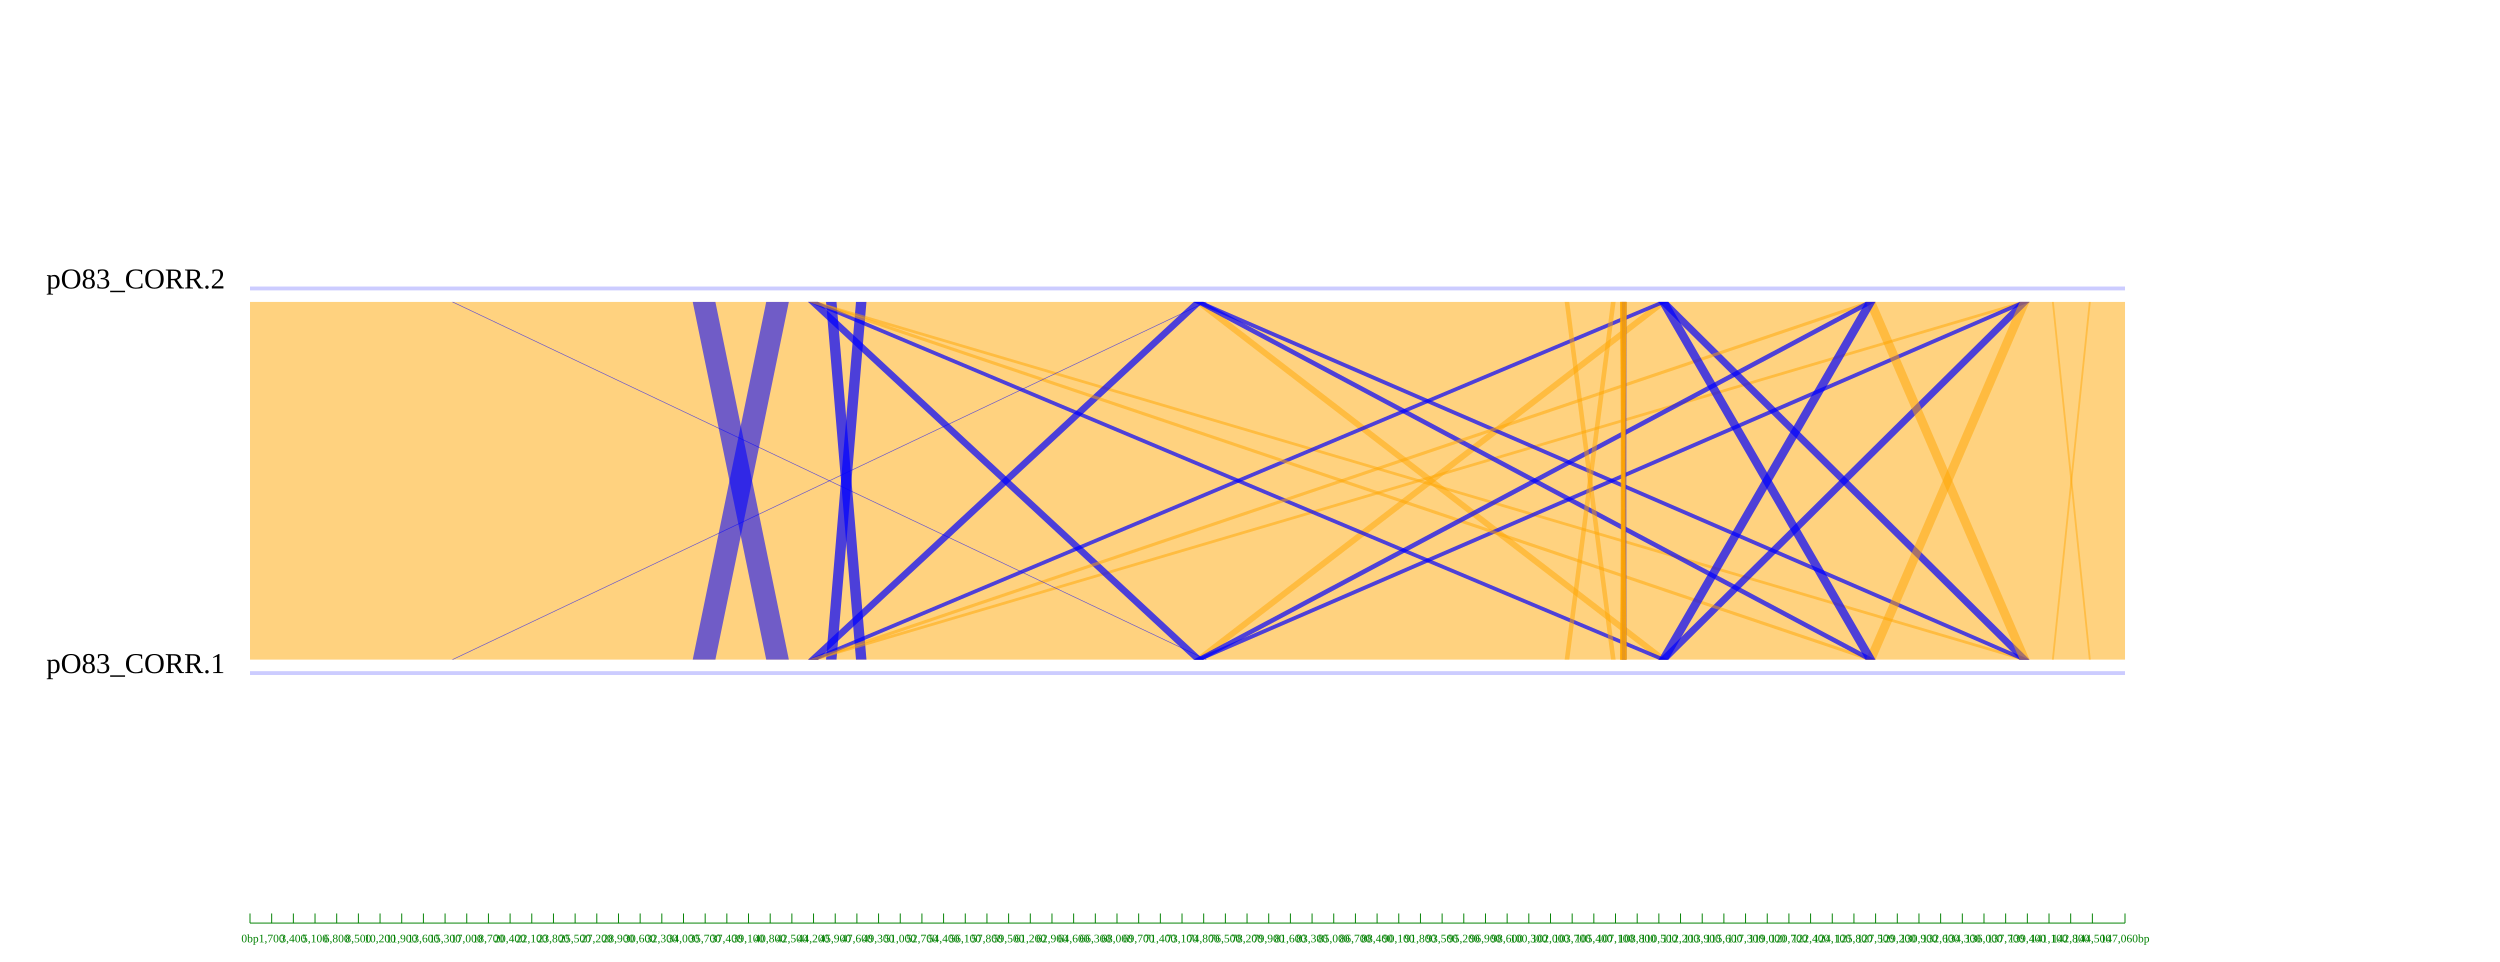
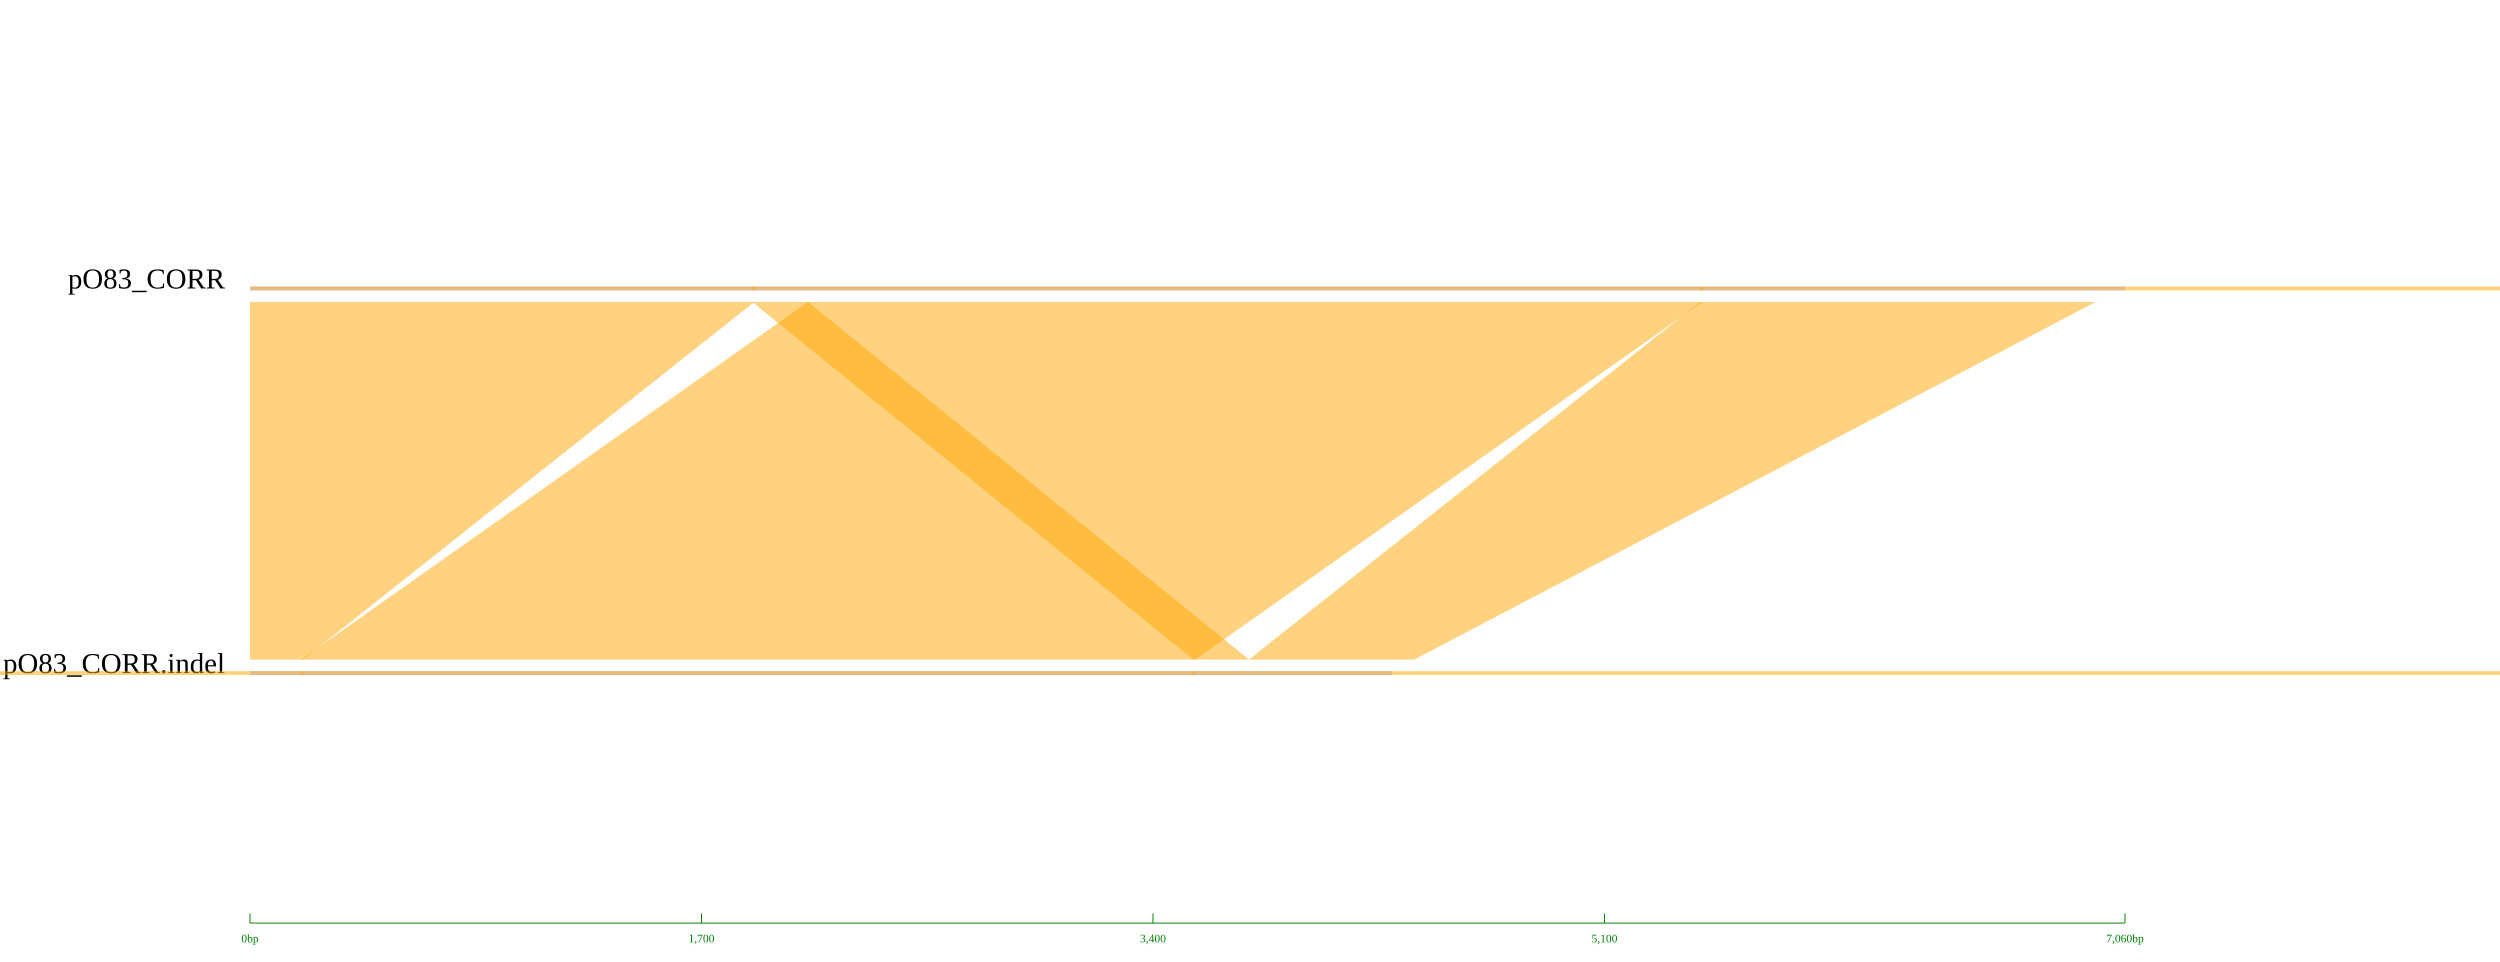
<svg xmlns="http://www.w3.org/2000/svg" version="1.1" width="1300" height="500" style="background-color:white;">
-   <text x="117" y="150" font-size="15px" fill="black" text-anchor="end" alignment-baseline="middle">pO83_CORR.2</text>
-   <text x="117" y="350" font-size="15px" fill="black" text-anchor="end" alignment-baseline="middle">pO83_CORR.1</text>
+   <text x="117" y="150" font-size="15px" fill="black" text-anchor="end" alignment-baseline="middle">pO83_CORR</text>
+   <text x="117" y="350" font-size="15px" fill="black" text-anchor="end" alignment-baseline="middle">pO83_CORR.indel</text>
  <line x1="130" y1="480" x2="1105" y2="480" style="stroke:green;stroke-width:0.5" />
  <line x1="130" y1="475" x2="130" y2="480" style="stroke:green;stroke-width:0.5;opacity:1" />
  <text x="130" y="490" font-size="6px" fill="green" text-anchor="middle" font-family="Times New Roman">0bp</text>
-   <line x1="141.271" y1="475" x2="141.271" y2="480" style="stroke:green;stroke-width:0.5;opacity:1" />
-   <text x="141.271" y="490" font-size="6px" fill="green" text-anchor="middle" font-family="Times New Roman">1,700</text>
-   <line x1="152.542" y1="475" x2="152.542" y2="480" style="stroke:green;stroke-width:0.5;opacity:1" />
-   <text x="152.542" y="490" font-size="6px" fill="green" text-anchor="middle" font-family="Times New Roman">3,400</text>
-   <line x1="163.813" y1="475" x2="163.813" y2="480" style="stroke:green;stroke-width:0.5;opacity:1" />
-   <text x="163.813" y="490" font-size="6px" fill="green" text-anchor="middle" font-family="Times New Roman">5,100</text>
-   <line x1="175.084" y1="475" x2="175.084" y2="480" style="stroke:green;stroke-width:0.5;opacity:1" />
-   <text x="175.084" y="490" font-size="6px" fill="green" text-anchor="middle" font-family="Times New Roman">6,800</text>
-   <line x1="186.355" y1="475" x2="186.355" y2="480" style="stroke:green;stroke-width:0.5;opacity:1" />
-   <text x="186.355" y="490" font-size="6px" fill="green" text-anchor="middle" font-family="Times New Roman">8,500</text>
-   <line x1="197.625" y1="475" x2="197.625" y2="480" style="stroke:green;stroke-width:0.5;opacity:1" />
-   <text x="197.625" y="490" font-size="6px" fill="green" text-anchor="middle" font-family="Times New Roman">10,200</text>
-   <line x1="208.896" y1="475" x2="208.896" y2="480" style="stroke:green;stroke-width:0.5;opacity:1" />
-   <text x="208.896" y="490" font-size="6px" fill="green" text-anchor="middle" font-family="Times New Roman">11,900</text>
-   <line x1="220.167" y1="475" x2="220.167" y2="480" style="stroke:green;stroke-width:0.5;opacity:1" />
-   <text x="220.167" y="490" font-size="6px" fill="green" text-anchor="middle" font-family="Times New Roman">13,600</text>
-   <line x1="231.438" y1="475" x2="231.438" y2="480" style="stroke:green;stroke-width:0.5;opacity:1" />
-   <text x="231.438" y="490" font-size="6px" fill="green" text-anchor="middle" font-family="Times New Roman">15,300</text>
-   <line x1="242.709" y1="475" x2="242.709" y2="480" style="stroke:green;stroke-width:0.5;opacity:1" />
-   <text x="242.709" y="490" font-size="6px" fill="green" text-anchor="middle" font-family="Times New Roman">17,000</text>
-   <line x1="253.98" y1="475" x2="253.98" y2="480" style="stroke:green;stroke-width:0.5;opacity:1" />
-   <text x="253.98" y="490" font-size="6px" fill="green" text-anchor="middle" font-family="Times New Roman">18,700</text>
-   <line x1="265.251" y1="475" x2="265.251" y2="480" style="stroke:green;stroke-width:0.5;opacity:1" />
-   <text x="265.251" y="490" font-size="6px" fill="green" text-anchor="middle" font-family="Times New Roman">20,400</text>
-   <line x1="276.522" y1="475" x2="276.522" y2="480" style="stroke:green;stroke-width:0.5;opacity:1" />
-   <text x="276.522" y="490" font-size="6px" fill="green" text-anchor="middle" font-family="Times New Roman">22,100</text>
-   <line x1="287.793" y1="475" x2="287.793" y2="480" style="stroke:green;stroke-width:0.5;opacity:1" />
-   <text x="287.793" y="490" font-size="6px" fill="green" text-anchor="middle" font-family="Times New Roman">23,800</text>
-   <line x1="299.064" y1="475" x2="299.064" y2="480" style="stroke:green;stroke-width:0.5;opacity:1" />
-   <text x="299.064" y="490" font-size="6px" fill="green" text-anchor="middle" font-family="Times New Roman">25,500</text>
-   <line x1="310.335" y1="475" x2="310.335" y2="480" style="stroke:green;stroke-width:0.5;opacity:1" />
-   <text x="310.335" y="490" font-size="6px" fill="green" text-anchor="middle" font-family="Times New Roman">27,200</text>
-   <line x1="321.605" y1="475" x2="321.605" y2="480" style="stroke:green;stroke-width:0.5;opacity:1" />
-   <text x="321.605" y="490" font-size="6px" fill="green" text-anchor="middle" font-family="Times New Roman">28,900</text>
-   <line x1="332.876" y1="475" x2="332.876" y2="480" style="stroke:green;stroke-width:0.5;opacity:1" />
-   <text x="332.876" y="490" font-size="6px" fill="green" text-anchor="middle" font-family="Times New Roman">30,600</text>
-   <line x1="344.147" y1="475" x2="344.147" y2="480" style="stroke:green;stroke-width:0.5;opacity:1" />
-   <text x="344.147" y="490" font-size="6px" fill="green" text-anchor="middle" font-family="Times New Roman">32,300</text>
-   <line x1="355.418" y1="475" x2="355.418" y2="480" style="stroke:green;stroke-width:0.5;opacity:1" />
-   <text x="355.418" y="490" font-size="6px" fill="green" text-anchor="middle" font-family="Times New Roman">34,000</text>
-   <line x1="366.689" y1="475" x2="366.689" y2="480" style="stroke:green;stroke-width:0.5;opacity:1" />
-   <text x="366.689" y="490" font-size="6px" fill="green" text-anchor="middle" font-family="Times New Roman">35,700</text>
-   <line x1="377.96" y1="475" x2="377.96" y2="480" style="stroke:green;stroke-width:0.5;opacity:1" />
-   <text x="377.96" y="490" font-size="6px" fill="green" text-anchor="middle" font-family="Times New Roman">37,400</text>
-   <line x1="389.231" y1="475" x2="389.231" y2="480" style="stroke:green;stroke-width:0.5;opacity:1" />
-   <text x="389.231" y="490" font-size="6px" fill="green" text-anchor="middle" font-family="Times New Roman">39,100</text>
-   <line x1="400.502" y1="475" x2="400.502" y2="480" style="stroke:green;stroke-width:0.5;opacity:1" />
-   <text x="400.502" y="490" font-size="6px" fill="green" text-anchor="middle" font-family="Times New Roman">40,800</text>
-   <line x1="411.773" y1="475" x2="411.773" y2="480" style="stroke:green;stroke-width:0.5;opacity:1" />
-   <text x="411.773" y="490" font-size="6px" fill="green" text-anchor="middle" font-family="Times New Roman">42,500</text>
-   <line x1="423.044" y1="475" x2="423.044" y2="480" style="stroke:green;stroke-width:0.5;opacity:1" />
-   <text x="423.044" y="490" font-size="6px" fill="green" text-anchor="middle" font-family="Times New Roman">44,200</text>
-   <line x1="434.315" y1="475" x2="434.315" y2="480" style="stroke:green;stroke-width:0.5;opacity:1" />
-   <text x="434.315" y="490" font-size="6px" fill="green" text-anchor="middle" font-family="Times New Roman">45,900</text>
-   <line x1="445.585" y1="475" x2="445.585" y2="480" style="stroke:green;stroke-width:0.5;opacity:1" />
-   <text x="445.585" y="490" font-size="6px" fill="green" text-anchor="middle" font-family="Times New Roman">47,600</text>
-   <line x1="456.856" y1="475" x2="456.856" y2="480" style="stroke:green;stroke-width:0.5;opacity:1" />
-   <text x="456.856" y="490" font-size="6px" fill="green" text-anchor="middle" font-family="Times New Roman">49,300</text>
-   <line x1="468.127" y1="475" x2="468.127" y2="480" style="stroke:green;stroke-width:0.5;opacity:1" />
-   <text x="468.127" y="490" font-size="6px" fill="green" text-anchor="middle" font-family="Times New Roman">51,000</text>
-   <line x1="479.398" y1="475" x2="479.398" y2="480" style="stroke:green;stroke-width:0.5;opacity:1" />
-   <text x="479.398" y="490" font-size="6px" fill="green" text-anchor="middle" font-family="Times New Roman">52,700</text>
-   <line x1="490.669" y1="475" x2="490.669" y2="480" style="stroke:green;stroke-width:0.5;opacity:1" />
-   <text x="490.669" y="490" font-size="6px" fill="green" text-anchor="middle" font-family="Times New Roman">54,400</text>
-   <line x1="501.94" y1="475" x2="501.94" y2="480" style="stroke:green;stroke-width:0.5;opacity:1" />
-   <text x="501.94" y="490" font-size="6px" fill="green" text-anchor="middle" font-family="Times New Roman">56,100</text>
-   <line x1="513.211" y1="475" x2="513.211" y2="480" style="stroke:green;stroke-width:0.5;opacity:1" />
-   <text x="513.211" y="490" font-size="6px" fill="green" text-anchor="middle" font-family="Times New Roman">57,800</text>
-   <line x1="524.482" y1="475" x2="524.482" y2="480" style="stroke:green;stroke-width:0.5;opacity:1" />
-   <text x="524.482" y="490" font-size="6px" fill="green" text-anchor="middle" font-family="Times New Roman">59,500</text>
-   <line x1="535.753" y1="475" x2="535.753" y2="480" style="stroke:green;stroke-width:0.5;opacity:1" />
-   <text x="535.753" y="490" font-size="6px" fill="green" text-anchor="middle" font-family="Times New Roman">61,200</text>
-   <line x1="547.024" y1="475" x2="547.024" y2="480" style="stroke:green;stroke-width:0.5;opacity:1" />
-   <text x="547.024" y="490" font-size="6px" fill="green" text-anchor="middle" font-family="Times New Roman">62,900</text>
-   <line x1="558.295" y1="475" x2="558.295" y2="480" style="stroke:green;stroke-width:0.5;opacity:1" />
-   <text x="558.295" y="490" font-size="6px" fill="green" text-anchor="middle" font-family="Times New Roman">64,600</text>
-   <line x1="569.565" y1="475" x2="569.565" y2="480" style="stroke:green;stroke-width:0.5;opacity:1" />
-   <text x="569.565" y="490" font-size="6px" fill="green" text-anchor="middle" font-family="Times New Roman">66,300</text>
-   <line x1="580.836" y1="475" x2="580.836" y2="480" style="stroke:green;stroke-width:0.5;opacity:1" />
-   <text x="580.836" y="490" font-size="6px" fill="green" text-anchor="middle" font-family="Times New Roman">68,000</text>
-   <line x1="592.107" y1="475" x2="592.107" y2="480" style="stroke:green;stroke-width:0.5;opacity:1" />
-   <text x="592.107" y="490" font-size="6px" fill="green" text-anchor="middle" font-family="Times New Roman">69,700</text>
-   <line x1="603.378" y1="475" x2="603.378" y2="480" style="stroke:green;stroke-width:0.5;opacity:1" />
-   <text x="603.378" y="490" font-size="6px" fill="green" text-anchor="middle" font-family="Times New Roman">71,400</text>
-   <line x1="614.649" y1="475" x2="614.649" y2="480" style="stroke:green;stroke-width:0.5;opacity:1" />
-   <text x="614.649" y="490" font-size="6px" fill="green" text-anchor="middle" font-family="Times New Roman">73,100</text>
-   <line x1="625.92" y1="475" x2="625.92" y2="480" style="stroke:green;stroke-width:0.5;opacity:1" />
-   <text x="625.92" y="490" font-size="6px" fill="green" text-anchor="middle" font-family="Times New Roman">74,800</text>
-   <line x1="637.191" y1="475" x2="637.191" y2="480" style="stroke:green;stroke-width:0.5;opacity:1" />
-   <text x="637.191" y="490" font-size="6px" fill="green" text-anchor="middle" font-family="Times New Roman">76,500</text>
-   <line x1="648.462" y1="475" x2="648.462" y2="480" style="stroke:green;stroke-width:0.5;opacity:1" />
-   <text x="648.462" y="490" font-size="6px" fill="green" text-anchor="middle" font-family="Times New Roman">78,200</text>
-   <line x1="659.733" y1="475" x2="659.733" y2="480" style="stroke:green;stroke-width:0.5;opacity:1" />
-   <text x="659.733" y="490" font-size="6px" fill="green" text-anchor="middle" font-family="Times New Roman">79,900</text>
-   <line x1="671.004" y1="475" x2="671.004" y2="480" style="stroke:green;stroke-width:0.5;opacity:1" />
-   <text x="671.004" y="490" font-size="6px" fill="green" text-anchor="middle" font-family="Times New Roman">81,600</text>
-   <line x1="682.275" y1="475" x2="682.275" y2="480" style="stroke:green;stroke-width:0.5;opacity:1" />
-   <text x="682.275" y="490" font-size="6px" fill="green" text-anchor="middle" font-family="Times New Roman">83,300</text>
-   <line x1="693.545" y1="475" x2="693.545" y2="480" style="stroke:green;stroke-width:0.5;opacity:1" />
-   <text x="693.545" y="490" font-size="6px" fill="green" text-anchor="middle" font-family="Times New Roman">85,000</text>
-   <line x1="704.816" y1="475" x2="704.816" y2="480" style="stroke:green;stroke-width:0.5;opacity:1" />
-   <text x="704.816" y="490" font-size="6px" fill="green" text-anchor="middle" font-family="Times New Roman">86,700</text>
-   <line x1="716.087" y1="475" x2="716.087" y2="480" style="stroke:green;stroke-width:0.5;opacity:1" />
-   <text x="716.087" y="490" font-size="6px" fill="green" text-anchor="middle" font-family="Times New Roman">88,400</text>
-   <line x1="727.358" y1="475" x2="727.358" y2="480" style="stroke:green;stroke-width:0.5;opacity:1" />
-   <text x="727.358" y="490" font-size="6px" fill="green" text-anchor="middle" font-family="Times New Roman">90,100</text>
-   <line x1="738.629" y1="475" x2="738.629" y2="480" style="stroke:green;stroke-width:0.5;opacity:1" />
-   <text x="738.629" y="490" font-size="6px" fill="green" text-anchor="middle" font-family="Times New Roman">91,800</text>
-   <line x1="749.9" y1="475" x2="749.9" y2="480" style="stroke:green;stroke-width:0.5;opacity:1" />
-   <text x="749.9" y="490" font-size="6px" fill="green" text-anchor="middle" font-family="Times New Roman">93,500</text>
-   <line x1="761.171" y1="475" x2="761.171" y2="480" style="stroke:green;stroke-width:0.5;opacity:1" />
-   <text x="761.171" y="490" font-size="6px" fill="green" text-anchor="middle" font-family="Times New Roman">95,200</text>
-   <line x1="772.442" y1="475" x2="772.442" y2="480" style="stroke:green;stroke-width:0.5;opacity:1" />
-   <text x="772.442" y="490" font-size="6px" fill="green" text-anchor="middle" font-family="Times New Roman">96,900</text>
-   <line x1="783.713" y1="475" x2="783.713" y2="480" style="stroke:green;stroke-width:0.5;opacity:1" />
-   <text x="783.713" y="490" font-size="6px" fill="green" text-anchor="middle" font-family="Times New Roman">98,600</text>
-   <line x1="794.984" y1="475" x2="794.984" y2="480" style="stroke:green;stroke-width:0.5;opacity:1" />
-   <text x="794.984" y="490" font-size="6px" fill="green" text-anchor="middle" font-family="Times New Roman">100,300</text>
-   <line x1="806.255" y1="475" x2="806.255" y2="480" style="stroke:green;stroke-width:0.5;opacity:1" />
-   <text x="806.255" y="490" font-size="6px" fill="green" text-anchor="middle" font-family="Times New Roman">102,000</text>
-   <line x1="817.525" y1="475" x2="817.525" y2="480" style="stroke:green;stroke-width:0.5;opacity:1" />
-   <text x="817.525" y="490" font-size="6px" fill="green" text-anchor="middle" font-family="Times New Roman">103,700</text>
-   <line x1="828.796" y1="475" x2="828.796" y2="480" style="stroke:green;stroke-width:0.5;opacity:1" />
-   <text x="828.796" y="490" font-size="6px" fill="green" text-anchor="middle" font-family="Times New Roman">105,400</text>
-   <line x1="840.067" y1="475" x2="840.067" y2="480" style="stroke:green;stroke-width:0.5;opacity:1" />
-   <text x="840.067" y="490" font-size="6px" fill="green" text-anchor="middle" font-family="Times New Roman">107,100</text>
-   <line x1="851.338" y1="475" x2="851.338" y2="480" style="stroke:green;stroke-width:0.5;opacity:1" />
-   <text x="851.338" y="490" font-size="6px" fill="green" text-anchor="middle" font-family="Times New Roman">108,800</text>
-   <line x1="862.609" y1="475" x2="862.609" y2="480" style="stroke:green;stroke-width:0.5;opacity:1" />
-   <text x="862.609" y="490" font-size="6px" fill="green" text-anchor="middle" font-family="Times New Roman">110,500</text>
-   <line x1="873.88" y1="475" x2="873.88" y2="480" style="stroke:green;stroke-width:0.5;opacity:1" />
-   <text x="873.88" y="490" font-size="6px" fill="green" text-anchor="middle" font-family="Times New Roman">112,200</text>
-   <line x1="885.151" y1="475" x2="885.151" y2="480" style="stroke:green;stroke-width:0.5;opacity:1" />
-   <text x="885.151" y="490" font-size="6px" fill="green" text-anchor="middle" font-family="Times New Roman">113,900</text>
-   <line x1="896.422" y1="475" x2="896.422" y2="480" style="stroke:green;stroke-width:0.5;opacity:1" />
-   <text x="896.422" y="490" font-size="6px" fill="green" text-anchor="middle" font-family="Times New Roman">115,600</text>
-   <line x1="907.693" y1="475" x2="907.693" y2="480" style="stroke:green;stroke-width:0.5;opacity:1" />
-   <text x="907.693" y="490" font-size="6px" fill="green" text-anchor="middle" font-family="Times New Roman">117,300</text>
-   <line x1="918.964" y1="475" x2="918.964" y2="480" style="stroke:green;stroke-width:0.5;opacity:1" />
-   <text x="918.964" y="490" font-size="6px" fill="green" text-anchor="middle" font-family="Times New Roman">119,000</text>
-   <line x1="930.235" y1="475" x2="930.235" y2="480" style="stroke:green;stroke-width:0.5;opacity:1" />
-   <text x="930.235" y="490" font-size="6px" fill="green" text-anchor="middle" font-family="Times New Roman">120,700</text>
-   <line x1="941.506" y1="475" x2="941.506" y2="480" style="stroke:green;stroke-width:0.5;opacity:1" />
-   <text x="941.506" y="490" font-size="6px" fill="green" text-anchor="middle" font-family="Times New Roman">122,400</text>
-   <line x1="952.776" y1="475" x2="952.776" y2="480" style="stroke:green;stroke-width:0.5;opacity:1" />
-   <text x="952.776" y="490" font-size="6px" fill="green" text-anchor="middle" font-family="Times New Roman">124,100</text>
-   <line x1="964.047" y1="475" x2="964.047" y2="480" style="stroke:green;stroke-width:0.5;opacity:1" />
-   <text x="964.047" y="490" font-size="6px" fill="green" text-anchor="middle" font-family="Times New Roman">125,800</text>
-   <line x1="975.318" y1="475" x2="975.318" y2="480" style="stroke:green;stroke-width:0.5;opacity:1" />
-   <text x="975.318" y="490" font-size="6px" fill="green" text-anchor="middle" font-family="Times New Roman">127,500</text>
-   <line x1="986.589" y1="475" x2="986.589" y2="480" style="stroke:green;stroke-width:0.5;opacity:1" />
-   <text x="986.589" y="490" font-size="6px" fill="green" text-anchor="middle" font-family="Times New Roman">129,200</text>
-   <line x1="997.86" y1="475" x2="997.86" y2="480" style="stroke:green;stroke-width:0.5;opacity:1" />
-   <text x="997.86" y="490" font-size="6px" fill="green" text-anchor="middle" font-family="Times New Roman">130,900</text>
-   <line x1="1009.131" y1="475" x2="1009.131" y2="480" style="stroke:green;stroke-width:0.5;opacity:1" />
-   <text x="1009.131" y="490" font-size="6px" fill="green" text-anchor="middle" font-family="Times New Roman">132,600</text>
-   <line x1="1020.402" y1="475" x2="1020.402" y2="480" style="stroke:green;stroke-width:0.5;opacity:1" />
-   <text x="1020.402" y="490" font-size="6px" fill="green" text-anchor="middle" font-family="Times New Roman">134,300</text>
-   <line x1="1031.673" y1="475" x2="1031.673" y2="480" style="stroke:green;stroke-width:0.5;opacity:1" />
-   <text x="1031.673" y="490" font-size="6px" fill="green" text-anchor="middle" font-family="Times New Roman">136,000</text>
-   <line x1="1042.944" y1="475" x2="1042.944" y2="480" style="stroke:green;stroke-width:0.5;opacity:1" />
-   <text x="1042.944" y="490" font-size="6px" fill="green" text-anchor="middle" font-family="Times New Roman">137,700</text>
-   <line x1="1054.215" y1="475" x2="1054.215" y2="480" style="stroke:green;stroke-width:0.5;opacity:1" />
-   <text x="1054.215" y="490" font-size="6px" fill="green" text-anchor="middle" font-family="Times New Roman">139,400</text>
-   <line x1="1065.486" y1="475" x2="1065.486" y2="480" style="stroke:green;stroke-width:0.5;opacity:1" />
-   <text x="1065.486" y="490" font-size="6px" fill="green" text-anchor="middle" font-family="Times New Roman">141,100</text>
-   <line x1="1076.756" y1="475" x2="1076.756" y2="480" style="stroke:green;stroke-width:0.5;opacity:1" />
-   <text x="1076.756" y="490" font-size="6px" fill="green" text-anchor="middle" font-family="Times New Roman">142,800</text>
-   <line x1="1088.027" y1="475" x2="1088.027" y2="480" style="stroke:green;stroke-width:0.5;opacity:1" />
-   <text x="1088.027" y="490" font-size="6px" fill="green" text-anchor="middle" font-family="Times New Roman">144,500</text>
+   <line x1="364.773" y1="475" x2="364.773" y2="480" style="stroke:green;stroke-width:0.5;opacity:1" />
+   <text x="364.773" y="490" font-size="6px" fill="green" text-anchor="middle" font-family="Times New Roman">1,700</text>
+   <line x1="599.547" y1="475" x2="599.547" y2="480" style="stroke:green;stroke-width:0.5;opacity:1" />
+   <text x="599.547" y="490" font-size="6px" fill="green" text-anchor="middle" font-family="Times New Roman">3,400</text>
+   <line x1="834.32" y1="475" x2="834.32" y2="480" style="stroke:green;stroke-width:0.5;opacity:1" />
+   <text x="834.32" y="490" font-size="6px" fill="green" text-anchor="middle" font-family="Times New Roman">5,100</text>
  <line x1="1105" y1="475" x2="1105" y2="480" style="stroke:green;stroke-width:0.5;opacity:1" />
-   <text x="1105" y="490" font-size="6px" fill="green" text-anchor="middle" font-family="Times New Roman">147,060bp</text>
-   <g class="myth">
-     <polygon id="pO83_CORR.2.NC_017659.1.1.147060.1.+" points="130.007,149 130.007,151 1105.007,151 1105.007,149 " style="fill:rgb(50,205,50);stroke:black;stroke-width:0;opacity:0" />
-   </g>
-   <g class="myth">
-     <polygon id="pO83_CORR.1.NC_017659.1.1.147060.1.+" points="130.007,349 130.007,351 1105.007,351 1105.007,349 " style="fill:rgb(50,205,50);stroke:black;stroke-width:0;opacity:0" />
-   </g>
-   <g class="myth">
-     <polygon points="130.007,157 1105.007,157 1105.007,343 130.007,343" style="stroke:black;stroke-width:0;fill:orange;opacity:0.5" />
-   </g>
-   <g class="myth">
-     <polygon id="pO83_CORR.2.NC_017659.1.42262.40487.1.-" points="398.427,149 398.427,151 410.201,151 410.201,149 " style="fill:rgb(50,205,50);stroke:black;stroke-width:0;opacity:0" />
-   </g>
-   <g class="myth">
-     <polygon id="pO83_CORR.1.NC_017659.1.34724.36500.1.-" points="360.218,349 360.218,351 372,351 372,349 " style="fill:rgb(50,205,50);stroke:black;stroke-width:0;opacity:0" />
-   </g>
-   <g class="myth">
-     <polygon points="398.427,157 410.201,157 372,343 360.218,343" style="stroke:black;stroke-width:0;fill:blue;opacity:0.559" />
-   </g>
-   <g class="myth">
-     <polygon id="pO83_CORR.2.NC_017659.1.36500.34724.1.-" points="360.218,149 360.218,151 372,151 372,149 " style="fill:rgb(50,205,50);stroke:black;stroke-width:0;opacity:0" />
-   </g>
-   <g class="myth">
-     <polygon id="pO83_CORR.1.NC_017659.1.40487.42262.1.-" points="398.427,349 398.427,351 410.201,351 410.201,349 " style="fill:rgb(50,205,50);stroke:black;stroke-width:0;opacity:0" />
-   </g>
-   <g class="myth">
-     <polygon points="360.218,157 372,157 410.201,343 398.427,343" style="stroke:black;stroke-width:0;fill:blue;opacity:0.559" />
-   </g>
-   <g class="myth">
-     <polygon id="pO83_CORR.2.NC_017659.1.48349.47530.1.-" points="445.121,149 445.121,151 450.558,151 450.558,149 " style="fill:rgb(50,205,50);stroke:black;stroke-width:0;opacity:0" />
-   </g>
-   <g class="myth">
-     <polygon id="pO83_CORR.1.NC_017659.1.45180.45999.1.-" points="429.541,349 429.541,351 434.978,351 434.978,349 " style="fill:rgb(50,205,50);stroke:black;stroke-width:0;opacity:0" />
-   </g>
-   <g class="myth">
-     <polygon points="445.121,157 450.558,157 434.978,343 429.541,343" style="stroke:black;stroke-width:0;fill:blue;opacity:0.7" />
-   </g>
-   <g class="myth">
-     <polygon id="pO83_CORR.2.NC_017659.1.45999.45180.1.-" points="429.541,149 429.541,151 434.978,151 434.978,149 " style="fill:rgb(50,205,50);stroke:black;stroke-width:0;opacity:0" />
-   </g>
-   <g class="myth">
-     <polygon id="pO83_CORR.1.NC_017659.1.47530.48349.1.-" points="445.121,349 445.121,351 450.558,351 450.558,349 " style="fill:rgb(50,205,50);stroke:black;stroke-width:0;opacity:0" />
-   </g>
-   <g class="myth">
-     <polygon points="429.541,157 434.978,157 450.558,343 445.121,343" style="stroke:black;stroke-width:0;fill:blue;opacity:0.7" />
-   </g>
-   <g class="myth">
-     <polygon id="pO83_CORR.2.NC_017659.1.43767.44540.1.+" points="420.173,149 420.173,151 425.304,151 425.304,149 " style="fill:rgb(50,205,50);stroke:black;stroke-width:0;opacity:0" />
-   </g>
-   <g class="myth">
-     <polygon id="pO83_CORR.1.NC_017659.1.138801.139574.1.+" points="1050.243,349 1050.243,351 1055.375,351 1055.375,349 " style="fill:rgb(50,205,50);stroke:black;stroke-width:0;opacity:0" />
-   </g>
-   <g class="myth">
-     <polygon points="420.173,157 425.304,157 1055.375,343 1050.243,343" style="stroke:black;stroke-width:0;fill:orange;opacity:0.494" />
-   </g>
-   <g class="myth">
-     <polygon id="pO83_CORR.2.NC_017659.1.138801.139574.1.+" points="1050.243,149 1050.243,151 1055.375,151 1055.375,149 " style="fill:rgb(50,205,50);stroke:black;stroke-width:0;opacity:0" />
-   </g>
-   <g class="myth">
-     <polygon id="pO83_CORR.1.NC_017659.1.43767.44540.1.+" points="420.173,349 420.173,351 425.304,351 425.304,349 " style="fill:rgb(50,205,50);stroke:black;stroke-width:0;opacity:0" />
-   </g>
-   <g class="myth">
-     <polygon points="1050.243,157 1055.375,157 425.304,343 420.173,343" style="stroke:black;stroke-width:0;fill:orange;opacity:0.494" />
-   </g>
-   <g class="myth">
-     <polygon id="pO83_CORR.2.NC_017659.1.74013.74783.1.+" points="620.702,149 620.702,151 625.814,151 625.814,149 " style="fill:rgb(50,205,50);stroke:black;stroke-width:0;opacity:0" />
-   </g>
-   <g class="myth">
-     <polygon id="pO83_CORR.1.NC_017659.1.110471.111241.1.+" points="862.417,349 862.417,351 867.529,351 867.529,349 " style="fill:rgb(50,205,50);stroke:black;stroke-width:0;opacity:0" />
-   </g>
-   <g class="myth">
-     <polygon points="620.702,157 625.814,157 867.529,343 862.417,343" style="stroke:black;stroke-width:0;fill:orange;opacity:0.493" />
-   </g>
-   <g class="myth">
-     <polygon id="pO83_CORR.2.NC_017659.1.110471.111241.1.+" points="862.417,149 862.417,151 867.529,151 867.529,149 " style="fill:rgb(50,205,50);stroke:black;stroke-width:0;opacity:0" />
-   </g>
-   <g class="myth">
-     <polygon id="pO83_CORR.1.NC_017659.1.74013.74783.1.+" points="620.702,349 620.702,351 625.814,351 625.814,349 " style="fill:rgb(50,205,50);stroke:black;stroke-width:0;opacity:0" />
-   </g>
-   <g class="myth">
-     <polygon points="862.417,157 867.529,157 625.814,343 620.702,343" style="stroke:black;stroke-width:0;fill:orange;opacity:0.493" />
-   </g>
-   <g class="myth">
-     <polygon id="pO83_CORR.2.NC_017659.1.139568.138798.1.-" points="1050.223,149 1050.223,151 1055.335,151 1055.335,149 " style="fill:rgb(50,205,50);stroke:black;stroke-width:0;opacity:0" />
-   </g>
-   <g class="myth">
-     <polygon id="pO83_CORR.1.NC_017659.1.110474.111244.1.-" points="862.437,349 862.437,351 867.548,351 867.548,349 " style="fill:rgb(50,205,50);stroke:black;stroke-width:0;opacity:0" />
-   </g>
-   <g class="myth">
-     <polygon points="1050.223,157 1055.335,157 867.548,343 862.437,343" style="stroke:black;stroke-width:0;fill:blue;opacity:0.698" />
-   </g>
-   <g class="myth">
-     <polygon id="pO83_CORR.2.NC_017659.1.111244.110474.1.-" points="862.437,149 862.437,151 867.548,151 867.548,149 " style="fill:rgb(50,205,50);stroke:black;stroke-width:0;opacity:0" />
-   </g>
-   <g class="myth">
-     <polygon id="pO83_CORR.1.NC_017659.1.138798.139568.1.-" points="1050.223,349 1050.223,351 1055.335,351 1055.335,349 " style="fill:rgb(50,205,50);stroke:black;stroke-width:0;opacity:0" />
-   </g>
-   <g class="myth">
-     <polygon points="862.437,157 867.548,157 1055.335,343 1050.223,343" style="stroke:black;stroke-width:0;fill:blue;opacity:0.698" />
-   </g>
-   <g class="myth">
-     <polygon id="pO83_CORR.2.NC_017659.1.74784.74016.1.-" points="620.722,149 620.722,151 625.821,151 625.821,149 " style="fill:rgb(50,205,50);stroke:black;stroke-width:0;opacity:0" />
-   </g>
-   <g class="myth">
-     <polygon id="pO83_CORR.1.NC_017659.1.43766.44534.1.-" points="420.166,349 420.166,351 425.265,351 425.265,349 " style="fill:rgb(50,205,50);stroke:black;stroke-width:0;opacity:0" />
-   </g>
-   <g class="myth">
-     <polygon points="620.722,157 625.821,157 425.265,343 420.166,343" style="stroke:black;stroke-width:0;fill:blue;opacity:0.7" />
-   </g>
-   <g class="myth">
-     <polygon id="pO83_CORR.2.NC_017659.1.44534.43766.1.-" points="420.166,149 420.166,151 425.265,151 425.265,149 " style="fill:rgb(50,205,50);stroke:black;stroke-width:0;opacity:0" />
-   </g>
-   <g class="myth">
-     <polygon id="pO83_CORR.1.NC_017659.1.74016.74784.1.-" points="620.722,349 620.722,351 625.821,351 625.821,349 " style="fill:rgb(50,205,50);stroke:black;stroke-width:0;opacity:0" />
-   </g>
-   <g class="myth">
-     <polygon points="420.166,157 425.265,157 625.821,343 620.722,343" style="stroke:black;stroke-width:0;fill:blue;opacity:0.7" />
-   </g>
-   <g class="myth">
-     <polygon id="pO83_CORR.2.NC_017659.1.74783.74015.1.-" points="620.716,149 620.716,151 625.814,151 625.814,149 " style="fill:rgb(50,205,50);stroke:black;stroke-width:0;opacity:0" />
-   </g>
-   <g class="myth">
-     <polygon id="pO83_CORR.1.NC_017659.1.138801.139569.1.-" points="1050.243,349 1050.243,351 1055.342,351 1055.342,349 " style="fill:rgb(50,205,50);stroke:black;stroke-width:0;opacity:0" />
-   </g>
-   <g class="myth">
-     <polygon points="620.716,157 625.814,157 1055.342,343 1050.243,343" style="stroke:black;stroke-width:0;fill:blue;opacity:0.693" />
-   </g>
-   <g class="myth">
-     <polygon id="pO83_CORR.2.NC_017659.1.139569.138801.1.-" points="1050.243,149 1050.243,151 1055.342,151 1055.342,149 " style="fill:rgb(50,205,50);stroke:black;stroke-width:0;opacity:0" />
-   </g>
-   <g class="myth">
-     <polygon id="pO83_CORR.1.NC_017659.1.74015.74783.1.-" points="620.716,349 620.716,351 625.814,351 625.814,349 " style="fill:rgb(50,205,50);stroke:black;stroke-width:0;opacity:0" />
-   </g>
-   <g class="myth">
-     <polygon points="1050.243,157 1055.342,157 625.814,343 620.716,343" style="stroke:black;stroke-width:0;fill:blue;opacity:0.693" />
-   </g>
-   <g class="myth">
-     <polygon id="pO83_CORR.2.NC_017659.1.44534.43767.1.-" points="420.173,149 420.173,151 425.265,151 425.265,149 " style="fill:rgb(50,205,50);stroke:black;stroke-width:0;opacity:0" />
-   </g>
-   <g class="myth">
-     <polygon id="pO83_CORR.1.NC_017659.1.110474.111241.1.-" points="862.437,349 862.437,351 867.529,351 867.529,349 " style="fill:rgb(50,205,50);stroke:black;stroke-width:0;opacity:0" />
-   </g>
-   <g class="myth">
-     <polygon points="420.173,157 425.265,157 867.529,343 862.437,343" style="stroke:black;stroke-width:0;fill:blue;opacity:0.692" />
-   </g>
-   <g class="myth">
-     <polygon id="pO83_CORR.2.NC_017659.1.111241.110474.1.-" points="862.437,149 862.437,151 867.529,151 867.529,149 " style="fill:rgb(50,205,50);stroke:black;stroke-width:0;opacity:0" />
-   </g>
-   <g class="myth">
-     <polygon id="pO83_CORR.1.NC_017659.1.43767.44534.1.-" points="420.173,349 420.173,351 425.265,351 425.265,349 " style="fill:rgb(50,205,50);stroke:black;stroke-width:0;opacity:0" />
-   </g>
-   <g class="myth">
-     <polygon points="862.437,157 867.529,157 425.265,343 420.173,343" style="stroke:black;stroke-width:0;fill:blue;opacity:0.692" />
-   </g>
-   <g class="myth">
-     <polygon id="pO83_CORR.2.NC_017659.1.43767.44534.1.+" points="420.173,149 420.173,151 425.265,151 425.265,149 " style="fill:rgb(50,205,50);stroke:black;stroke-width:0;opacity:0" />
-   </g>
-   <g class="myth">
-     <polygon id="pO83_CORR.1.NC_017659.1.126723.127490.1.+" points="970.167,349 970.167,351 975.259,351 975.259,349 " style="fill:rgb(50,205,50);stroke:black;stroke-width:0;opacity:0" />
-   </g>
-   <g class="myth">
-     <polygon points="420.173,157 425.265,157 975.259,343 970.167,343" style="stroke:black;stroke-width:0;fill:orange;opacity:0.495" />
-   </g>
-   <g class="myth">
-     <polygon id="pO83_CORR.2.NC_017659.1.74783.74016.1.-" points="620.722,149 620.722,151 625.814,151 625.814,149 " style="fill:rgb(50,205,50);stroke:black;stroke-width:0;opacity:0" />
-   </g>
-   <g class="myth">
-     <polygon id="pO83_CORR.1.NC_017659.1.126723.127490.1.-" points="970.167,349 970.167,351 975.259,351 975.259,349 " style="fill:rgb(50,205,50);stroke:black;stroke-width:0;opacity:0" />
-   </g>
-   <g class="myth">
-     <polygon points="620.722,157 625.814,157 975.259,343 970.167,343" style="stroke:black;stroke-width:0;fill:blue;opacity:0.693" />
-   </g>
-   <g class="myth">
-     <polygon id="pO83_CORR.2.NC_017659.1.126723.127490.1.+" points="970.167,149 970.167,151 975.259,151 975.259,149 " style="fill:rgb(50,205,50);stroke:black;stroke-width:0;opacity:0" />
-   </g>
-   <g class="myth">
-     <polygon id="pO83_CORR.1.NC_017659.1.43767.44534.1.+" points="420.173,349 420.173,351 425.265,351 425.265,349 " style="fill:rgb(50,205,50);stroke:black;stroke-width:0;opacity:0" />
-   </g>
-   <g class="myth">
-     <polygon points="970.167,157 975.259,157 425.265,343 420.173,343" style="stroke:black;stroke-width:0;fill:orange;opacity:0.495" />
-   </g>
-   <g class="myth">
-     <polygon id="pO83_CORR.2.NC_017659.1.127490.126723.1.-" points="970.167,149 970.167,151 975.259,151 975.259,149 " style="fill:rgb(50,205,50);stroke:black;stroke-width:0;opacity:0" />
-   </g>
-   <g class="myth">
-     <polygon id="pO83_CORR.1.NC_017659.1.74016.74783.1.-" points="620.722,349 620.722,351 625.814,351 625.814,349 " style="fill:rgb(50,205,50);stroke:black;stroke-width:0;opacity:0" />
-   </g>
-   <g class="myth">
-     <polygon points="970.167,157 975.259,157 625.814,343 620.722,343" style="stroke:black;stroke-width:0;fill:blue;opacity:0.693" />
-   </g>
-   <g class="myth">
-     <polygon id="pO83_CORR.2.NC_017659.1.138801.139568.1.+" points="1050.243,149 1050.243,151 1055.335,151 1055.335,149 " style="fill:rgb(50,205,50);stroke:black;stroke-width:0;opacity:0" />
-   </g>
-   <g class="myth">
-     <polygon points="1050.243,157 1055.335,157 975.259,343 970.167,343" style="stroke:black;stroke-width:0;fill:orange;opacity:0.499" />
-   </g>
-   <g class="myth">
-     <polygon id="pO83_CORR.1.NC_017659.1.138801.139568.1.+" points="1050.243,349 1050.243,351 1055.335,351 1055.335,349 " style="fill:rgb(50,205,50);stroke:black;stroke-width:0;opacity:0" />
-   </g>
-   <g class="myth">
-     <polygon points="970.167,157 975.259,157 1055.335,343 1050.243,343" style="stroke:black;stroke-width:0;fill:orange;opacity:0.499" />
-   </g>
-   <g class="myth">
-     <polygon points="970.167,157 975.259,157 867.529,343 862.437,343" style="stroke:black;stroke-width:0;fill:blue;opacity:0.699" />
-   </g>
-   <g class="myth">
-     <polygon points="862.437,157 867.529,157 975.259,343 970.167,343" style="stroke:black;stroke-width:0;fill:blue;opacity:0.699" />
-   </g>
-   <g class="myth">
-     <polygon id="pO83_CORR.2.NC_017659.1.107557.107961.1.+" points="843.097,149 843.097,151 845.782,151 845.782,149 " style="fill:rgb(50,205,50);stroke:black;stroke-width:0;opacity:0" />
-   </g>
-   <g class="myth">
-     <polygon id="pO83_CORR.1.NC_017659.1.107471.107875.1.+" points="842.527,349 842.527,351 845.212,351 845.212,349 " style="fill:rgb(50,205,50);stroke:black;stroke-width:0;opacity:0" />
-   </g>
-   <g class="myth">
-     <polygon points="843.097,157 845.782,157 845.212,343 842.527,343" style="stroke:black;stroke-width:0;fill:orange;opacity:0.452" />
-   </g>
-   <g class="myth">
-     <polygon id="pO83_CORR.2.NC_017659.1.107471.107875.1.+" points="842.527,149 842.527,151 845.212,151 845.212,149 " style="fill:rgb(50,205,50);stroke:black;stroke-width:0;opacity:0" />
-   </g>
-   <g class="myth">
-     <polygon id="pO83_CORR.1.NC_017659.1.107557.107961.1.+" points="843.097,349 843.097,351 845.782,351 845.782,349 " style="fill:rgb(50,205,50);stroke:black;stroke-width:0;opacity:0" />
-   </g>
-   <g class="myth">
-     <polygon points="842.527,157 845.212,157 845.782,343 843.097,343" style="stroke:black;stroke-width:0;fill:orange;opacity:0.452" />
-   </g>
-   <g class="myth">
-     <polygon id="pO83_CORR.2.NC_017659.1.106746.107107.1.+" points="837.72,149 837.72,151 840.12,151 840.12,149 " style="fill:rgb(50,205,50);stroke:black;stroke-width:0;opacity:0" />
-   </g>
-   <g class="myth">
-     <polygon id="pO83_CORR.1.NC_017659.1.103111.103472.1.+" points="813.62,349 813.62,351 816.021,351 816.021,349 " style="fill:rgb(50,205,50);stroke:black;stroke-width:0;opacity:0" />
-   </g>
-   <g class="myth">
-     <polygon points="837.72,157 840.12,157 816.021,343 813.62,343" style="stroke:black;stroke-width:0;fill:orange;opacity:0.485" />
-   </g>
-   <g class="myth">
-     <polygon id="pO83_CORR.2.NC_017659.1.103111.103472.1.+" points="813.62,149 813.62,151 816.021,151 816.021,149 " style="fill:rgb(50,205,50);stroke:black;stroke-width:0;opacity:0" />
-   </g>
-   <g class="myth">
-     <polygon id="pO83_CORR.1.NC_017659.1.106746.107107.1.+" points="837.72,349 837.72,351 840.12,351 840.12,349 " style="fill:rgb(50,205,50);stroke:black;stroke-width:0;opacity:0" />
-   </g>
-   <g class="myth">
-     <polygon points="813.62,157 816.021,157 840.12,343 837.72,343" style="stroke:black;stroke-width:0;fill:orange;opacity:0.485" />
-   </g>
-   <g class="myth">
-     <polygon id="pO83_CORR.2.NC_017659.1.107959.107600.1.-" points="843.382,149 843.382,151 845.769,151 845.769,149 " style="fill:rgb(50,205,50);stroke:black;stroke-width:0;opacity:0" />
-   </g>
-   <g class="myth">
-     <polygon id="pO83_CORR.1.NC_017659.1.107600.107959.1.-" points="843.382,349 843.382,351 845.769,351 845.769,349 " style="fill:rgb(50,205,50);stroke:black;stroke-width:0;opacity:0" />
-   </g>
-   <g class="myth">
-     <polygon points="843.382,157 845.769,157 845.769,343 843.382,343" style="stroke:black;stroke-width:0;fill:blue;opacity:0.436" />
-   </g>
-   <g class="myth">
-     <polygon id="pO83_CORR.2.NC_017659.1.107643.107961.1.+" points="843.667,149 843.667,151 845.782,151 845.782,149 " style="fill:rgb(50,205,50);stroke:black;stroke-width:0;opacity:0" />
-   </g>
-   <g class="myth">
-     <polygon id="pO83_CORR.1.NC_017659.1.107471.107789.1.+" points="842.527,349 842.527,351 844.642,351 844.642,349 " style="fill:rgb(50,205,50);stroke:black;stroke-width:0;opacity:0" />
-   </g>
-   <g class="myth">
-     <polygon points="843.667,157 845.782,157 844.642,343 842.527,343" style="stroke:black;stroke-width:0;fill:orange;opacity:0.451" />
-   </g>
-   <g class="myth">
-     <polygon id="pO83_CORR.2.NC_017659.1.107471.107789.1.+" points="842.527,149 842.527,151 844.642,151 844.642,149 " style="fill:rgb(50,205,50);stroke:black;stroke-width:0;opacity:0" />
-   </g>
-   <g class="myth">
-     <polygon id="pO83_CORR.1.NC_017659.1.107643.107961.1.+" points="843.667,349 843.667,351 845.782,351 845.782,349 " style="fill:rgb(50,205,50);stroke:black;stroke-width:0;opacity:0" />
-   </g>
-   <g class="myth">
-     <polygon points="842.527,157 844.642,157 845.782,343 843.667,343" style="stroke:black;stroke-width:0;fill:orange;opacity:0.451" />
-   </g>
-   <g class="myth">
-     <polygon id="pO83_CORR.2.NC_017659.1.107729.107961.1.+" points="844.238,149 844.238,151 845.782,151 845.782,149 " style="fill:rgb(50,205,50);stroke:black;stroke-width:0;opacity:0" />
-   </g>
-   <g class="myth">
-     <polygon id="pO83_CORR.1.NC_017659.1.107471.107703.1.+" points="842.527,349 842.527,351 844.072,351 844.072,349 " style="fill:rgb(50,205,50);stroke:black;stroke-width:0;opacity:0" />
-   </g>
-   <g class="myth">
-     <polygon points="844.238,157 845.782,157 844.072,343 842.527,343" style="stroke:black;stroke-width:0;fill:orange;opacity:0.453" />
-   </g>
-   <g class="myth">
-     <polygon id="pO83_CORR.2.NC_017659.1.107471.107703.1.+" points="842.527,149 842.527,151 844.072,151 844.072,149 " style="fill:rgb(50,205,50);stroke:black;stroke-width:0;opacity:0" />
-   </g>
-   <g class="myth">
-     <polygon id="pO83_CORR.1.NC_017659.1.107729.107961.1.+" points="844.238,349 844.238,351 845.782,351 845.782,349 " style="fill:rgb(50,205,50);stroke:black;stroke-width:0;opacity:0" />
-   </g>
-   <g class="myth">
-     <polygon points="842.527,157 844.072,157 845.782,343 844.238,343" style="stroke:black;stroke-width:0;fill:orange;opacity:0.453" />
-   </g>
-   <g class="myth">
-     <polygon id="pO83_CORR.2.NC_017659.1.144228.144373.1.+" points="1086.224,149 1086.224,151 1087.192,151 1087.192,149 " style="fill:rgb(50,205,50);stroke:black;stroke-width:0;opacity:0" />
-   </g>
-   <g class="myth">
-     <polygon id="pO83_CORR.1.NC_017659.1.141329.141474.1.+" points="1067.004,349 1067.004,351 1067.972,351 1067.972,349 " style="fill:rgb(50,205,50);stroke:black;stroke-width:0;opacity:0" />
-   </g>
-   <g class="myth">
-     <polygon points="1086.224,157 1087.192,157 1067.972,343 1067.004,343" style="stroke:black;stroke-width:0;fill:orange;opacity:0.452" />
-   </g>
-   <g class="myth">
-     <polygon id="pO83_CORR.2.NC_017659.1.141329.141474.1.+" points="1067.004,149 1067.004,151 1067.972,151 1067.972,149 " style="fill:rgb(50,205,50);stroke:black;stroke-width:0;opacity:0" />
-   </g>
-   <g class="myth">
-     <polygon id="pO83_CORR.1.NC_017659.1.144228.144373.1.+" points="1086.224,349 1086.224,351 1087.192,351 1087.192,349 " style="fill:rgb(50,205,50);stroke:black;stroke-width:0;opacity:0" />
-   </g>
-   <g class="myth">
-     <polygon points="1067.004,157 1067.972,157 1087.192,343 1086.224,343" style="stroke:black;stroke-width:0;fill:orange;opacity:0.452" />
-   </g>
-   <g class="myth">
-     <polygon id="pO83_CORR.2.NC_017659.1.107821.107961.1.+" points="844.848,149 844.848,151 845.782,151 845.782,149 " style="fill:rgb(50,205,50);stroke:black;stroke-width:0;opacity:0" />
-   </g>
-   <g class="myth">
-     <polygon id="pO83_CORR.1.NC_017659.1.107477.107617.1.+" points="842.567,349 842.567,351 843.502,351 843.502,349 " style="fill:rgb(50,205,50);stroke:black;stroke-width:0;opacity:0" />
-   </g>
-   <g class="myth">
-     <polygon points="844.848,157 845.782,157 843.502,343 842.567,343" style="stroke:black;stroke-width:0;fill:orange;opacity:0.436" />
-   </g>
-   <g class="myth">
-     <polygon id="pO83_CORR.2.NC_017659.1.107477.107617.1.+" points="842.567,149 842.567,151 843.502,151 843.502,149 " style="fill:rgb(50,205,50);stroke:black;stroke-width:0;opacity:0" />
-   </g>
-   <g class="myth">
-     <polygon id="pO83_CORR.1.NC_017659.1.107821.107961.1.+" points="844.848,349 844.848,351 845.782,351 845.782,349 " style="fill:rgb(50,205,50);stroke:black;stroke-width:0;opacity:0" />
-   </g>
-   <g class="myth">
-     <polygon points="842.567,157 843.502,157 845.782,343 844.848,343" style="stroke:black;stroke-width:0;fill:orange;opacity:0.436" />
-   </g>
-   <g class="myth">
-     <polygon id="pO83_CORR.2.NC_017659.1.75060.74940.1.-" points="626.848,149 626.848,151 627.65,151 627.65,149 " style="fill:rgb(50,205,50);stroke:black;stroke-width:0;opacity:0" />
-   </g>
-   <g class="myth">
-     <polygon id="pO83_CORR.1.NC_017659.1.15820.15942.1.-" points="234.886,349 234.886,351 235.701,351 235.701,349 " style="fill:rgb(50,205,50);stroke:black;stroke-width:0;opacity:0" />
-   </g>
-   <g class="myth">
-     <polygon points="626.848,157 627.65,157 235.701,343 234.886,343" style="stroke:black;stroke-width:0;fill:blue;opacity:0.598" />
-   </g>
-   <g class="myth">
-     <polygon id="pO83_CORR.2.NC_017659.1.15942.15820.1.-" points="234.886,149 234.886,151 235.701,151 235.701,149 " style="fill:rgb(50,205,50);stroke:black;stroke-width:0;opacity:0" />
-   </g>
-   <g class="myth">
-     <polygon id="pO83_CORR.1.NC_017659.1.74940.75060.1.-" points="626.848,349 626.848,351 627.65,351 627.65,349 " style="fill:rgb(50,205,50);stroke:black;stroke-width:0;opacity:0" />
-   </g>
-   <g class="myth">
-     <polygon points="234.886,157 235.701,157 627.65,343 626.848,343" style="stroke:black;stroke-width:0;fill:blue;opacity:0.598" />
-   </g>
-   <g class="myth">
-     <polygon id="pO83_CORR.2.NC_017659.1.107858.107961.1.+" points="845.093,149 845.093,151 845.782,151 845.782,149 " style="fill:rgb(50,205,50);stroke:black;stroke-width:0;opacity:0" />
-   </g>
-   <g class="myth">
-     <polygon id="pO83_CORR.1.NC_017659.1.107471.107574.1.+" points="842.527,349 842.527,351 843.217,351 843.217,349 " style="fill:rgb(50,205,50);stroke:black;stroke-width:0;opacity:0" />
-   </g>
-   <g class="myth">
-     <polygon points="845.093,157 845.782,157 843.217,343 842.527,343" style="stroke:black;stroke-width:0;fill:orange;opacity:0.428" />
-   </g>
+   <text x="1105" y="490" font-size="6px" fill="green" text-anchor="middle" font-family="Times New Roman">7,060bp</text>
  <g class="myth">
    <rect x="130" y="149" width="975" height="2" style="fill:blue;opacity:0.2" />
  </g>
  <g class="myth">
-     <polygon id="pO83_CORR.2.NC_017659.1.107471.107574.1.+" points="842.527,149 842.527,151 843.217,151 843.217,149 " style="fill:rgb(50,205,50);stroke:black;stroke-width:0;opacity:0" />
+     <rect x="130" y="349" width="593.977" height="2" style="fill:blue;opacity:0.2" />
  </g>
  <g class="myth">
-     <rect x="130" y="349" width="975" height="2" style="fill:blue;opacity:0.2" />
+     <polygon id="pO83_CORR.NC_017659.1.5460.147060.1.+" points="884.037,149 884.037,151 20439.416,151 20439.416,149 " style="fill:orange;stroke:black;stroke-width:0;opacity:0.5" />
  </g>
  <g class="myth">
-     <polygon id="pO83_CORR.1.NC_017659.1.107858.107961.1.+" points="845.093,349 845.093,351 845.782,351 845.782,349 " style="fill:rgb(50,205,50);stroke:black;stroke-width:0;opacity:0" />
+     <polygon id="pO83_CORR.indel.NC_017659.1.fake.5460.147060.1.+" points="649.402,349 649.402,351 20204.78,351 20204.78,349 " style="fill:orange;stroke:black;stroke-width:0;opacity:0.5" />
  </g>
  <g class="myth">
-     <polygon points="842.527,157 843.217,157 845.782,343 845.093,343" style="stroke:black;stroke-width:0;fill:orange;opacity:0.428" />
+     <defs>
+       <clipPath id="cut-off-bottom-884.036827195467-157-20439.4157223796-157-20204.7804532578-343-649.401558073654-343">
+         <path d="M130 349 L723.977 349 L1105 149 L130 149 Z" />
+       </clipPath>
+     </defs>
+     <path d="M884.037 157 L20439.416 157 L20204.78 343 L649.402 343 Z" clip-path="url(#cut-off-bottom-884.036827195467-157-20439.4157223796-157-20204.7804532578-343-649.401558073654-343)" style="stroke:black;stroke-width:0;fill:orange;opacity:0.5" />
+   </g>
+   <g class="myth">
+     <polygon id="pO83_CORR.NC_017659.1.2101.5468.1.+" points="420.152,149 420.152,151 885.28,151 885.28,149 " style="fill:orange;stroke:black;stroke-width:0;opacity:0.5" />
+   </g>
+   <g class="myth">
+     <polygon id="pO83_CORR.indel.NC_017659.1.fake.1891.5257.1.+" points="156.516,349 156.516,351 621.505,351 621.505,349 " style="fill:orange;stroke:black;stroke-width:0;opacity:0.5" />
+   </g>
+   <g class="myth">
+     <polygon points="420.152,157 885.28,157 621.505,343 156.516,343" style="stroke:black;stroke-width:0;fill:orange;opacity:0.5" />
+   </g>
+   <g class="myth">
+     <polygon id="pO83_CORR.NC_017659.1.1.1898.1.+" points="130.138,149 130.138,151 392.256,151 392.256,149 " style="fill:orange;stroke:black;stroke-width:0;opacity:0.5" />
+   </g>
+   <g class="myth">
+     <polygon id="pO83_CORR.indel.NC_017659.1.fake.1.1898.1.+" points="-104.497,349 -104.497,351 157.62,351 157.62,349 " style="fill:orange;stroke:black;stroke-width:0;opacity:0.5" />
+   </g>
+   <g class="myth">
+     <defs>
+       <clipPath id="cut-off-bottom-130.138101983003-157-392.25566572238-157-157.620396600567-343--104.49716713881-343">
+         <path d="M130 349 L723.977 349 L1105 149 L130 149 Z" />
+       </clipPath>
+     </defs>
+     <path d="M130.138 157 L392.256 157 L157.62 343 L-104.497 343 Z" clip-path="url(#cut-off-bottom-130.138101983003-157-392.25566572238-157-157.620396600567-343--104.49716713881-343)" style="stroke:black;stroke-width:0;fill:orange;opacity:0.499" />
+   </g>
+   <g class="myth">
+     <polygon id="pO83_CORR.NC_017659.1.1891.2100.1.+" points="391.151,149 391.151,151 420.152,151 420.152,149 " style="fill:orange;stroke:black;stroke-width:0;opacity:0.5" />
+   </g>
+   <g class="myth">
+     <polygon id="pO83_CORR.indel.NC_017659.1.fake.5251.5460.1.+" points="620.538,349 620.538,351 649.54,351 649.54,349 " style="fill:orange;stroke:black;stroke-width:0;opacity:0.5" />
+   </g>
+   <g class="myth">
+     <polygon points="391.151,157 420.152,157 649.54,343 620.538,343" style="stroke:black;stroke-width:0;fill:orange;opacity:0.5" />
  </g>
</svg>
